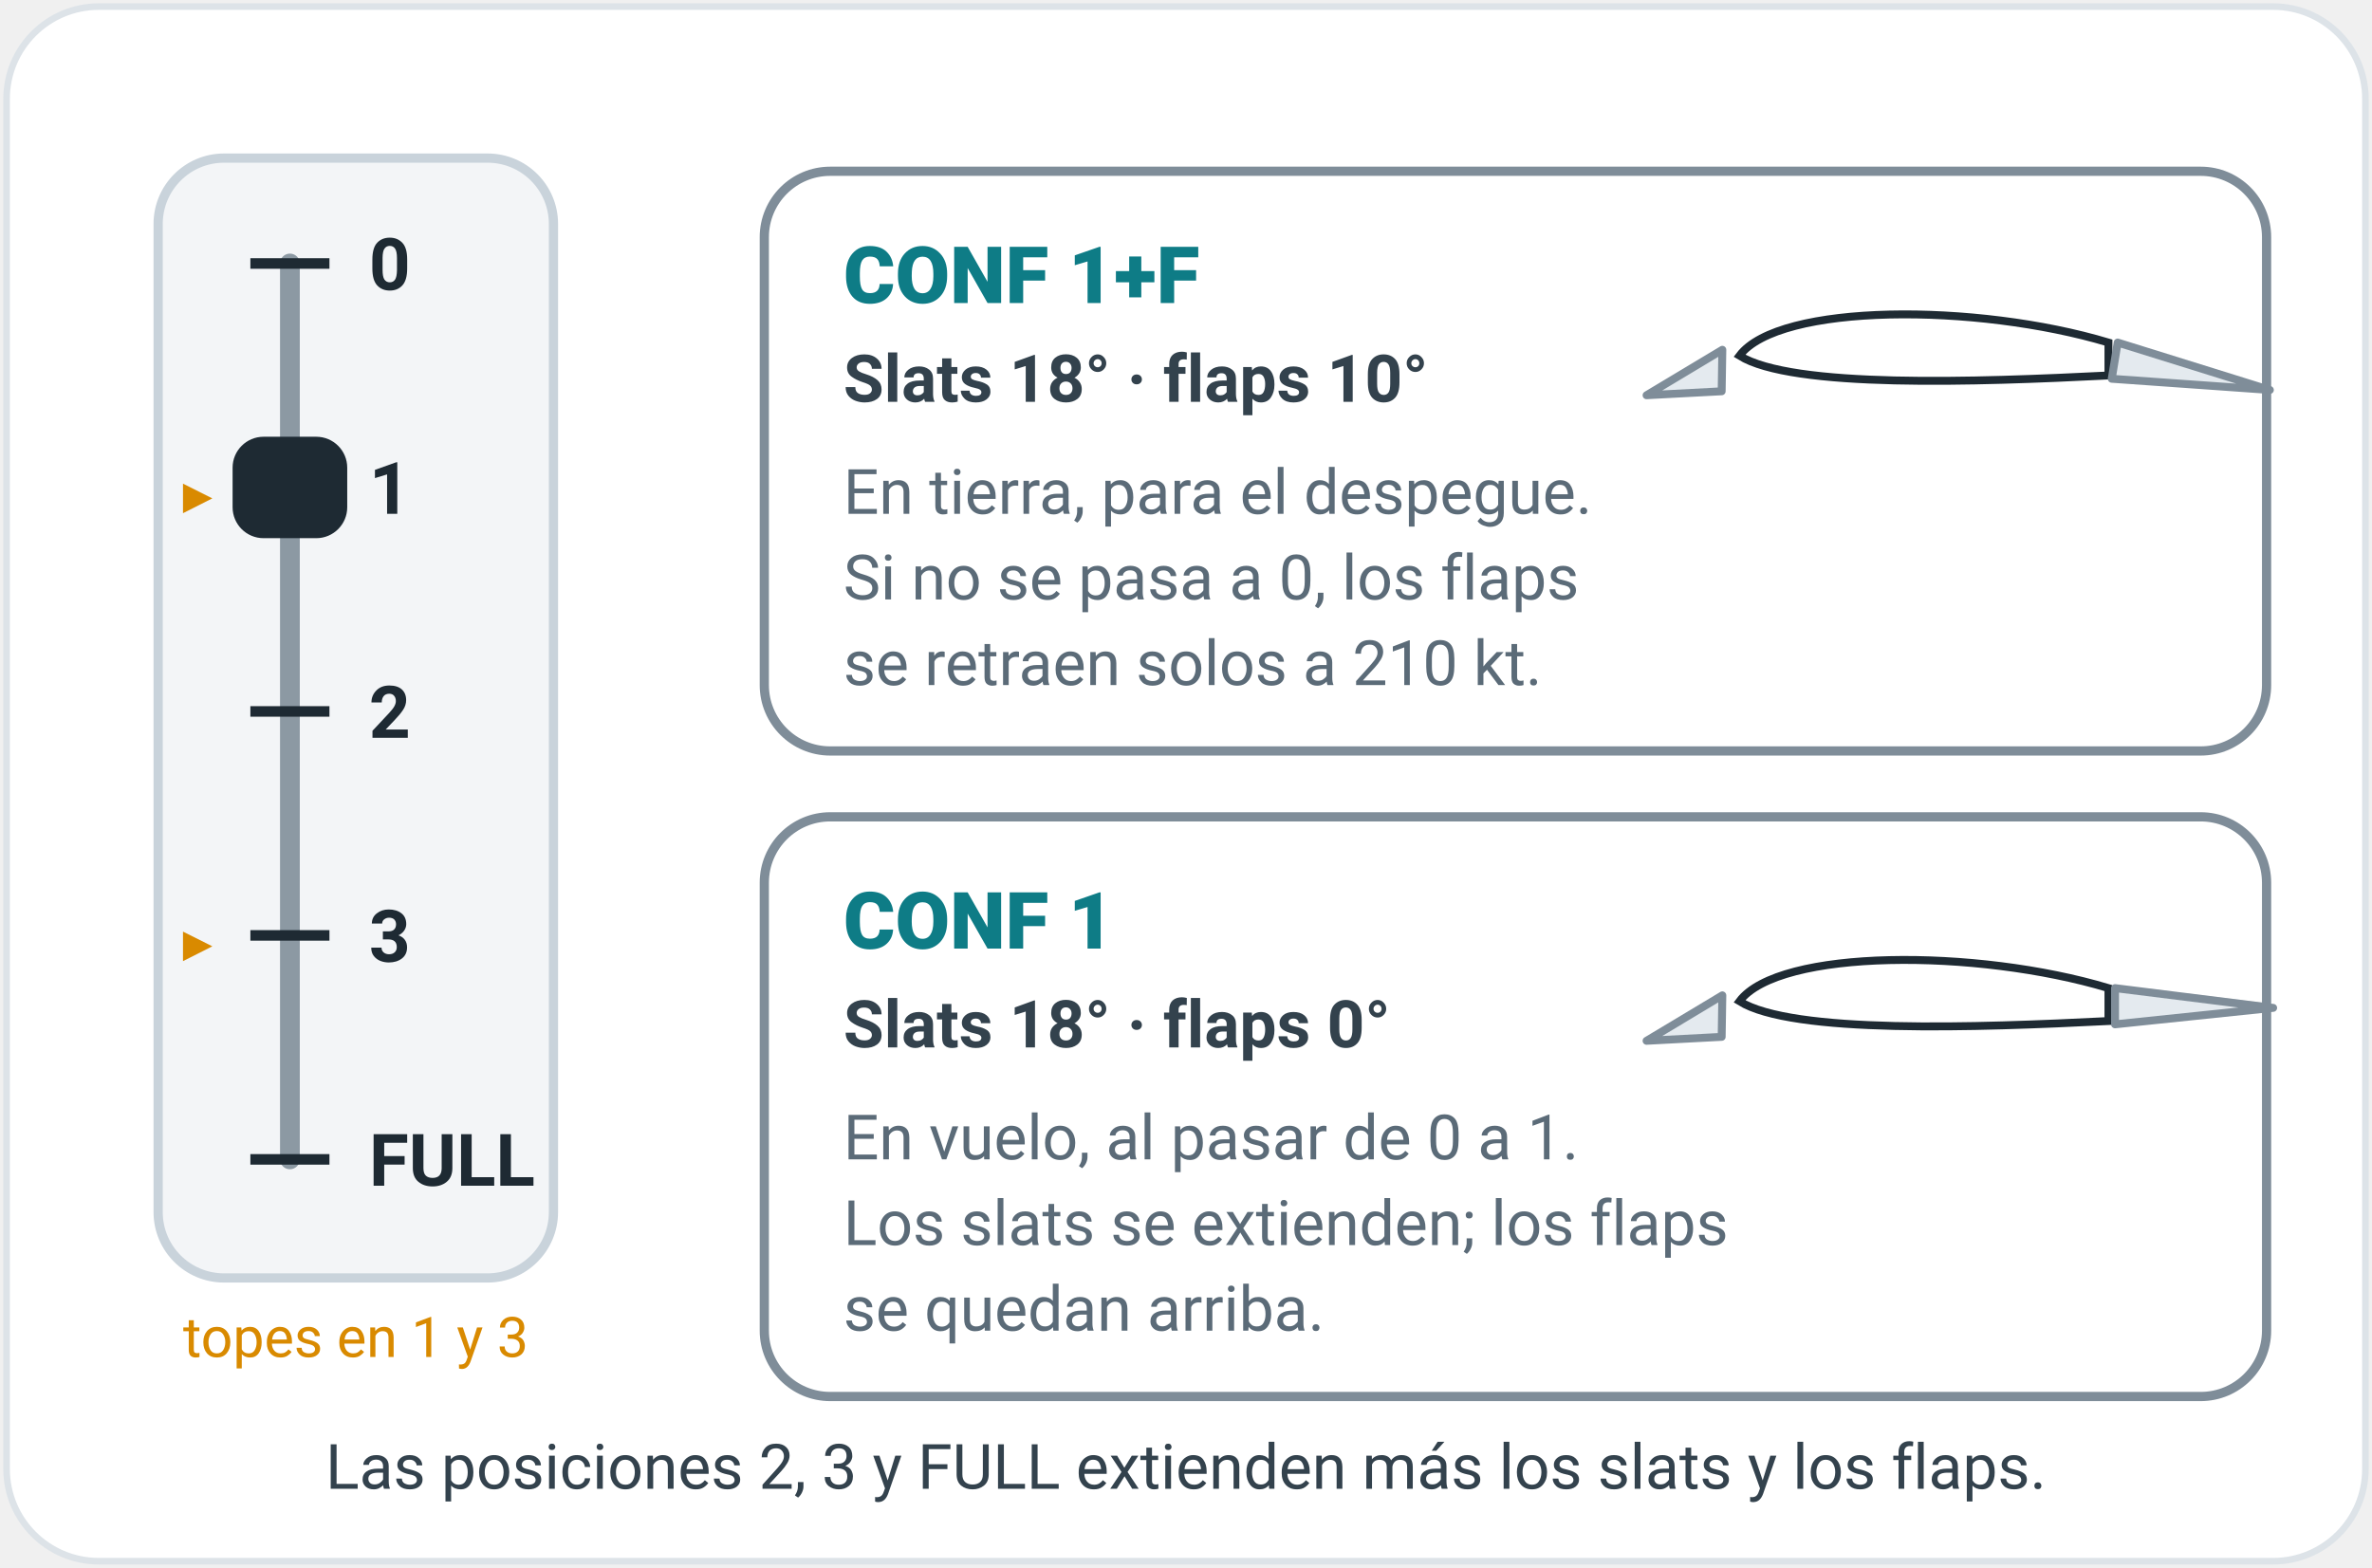
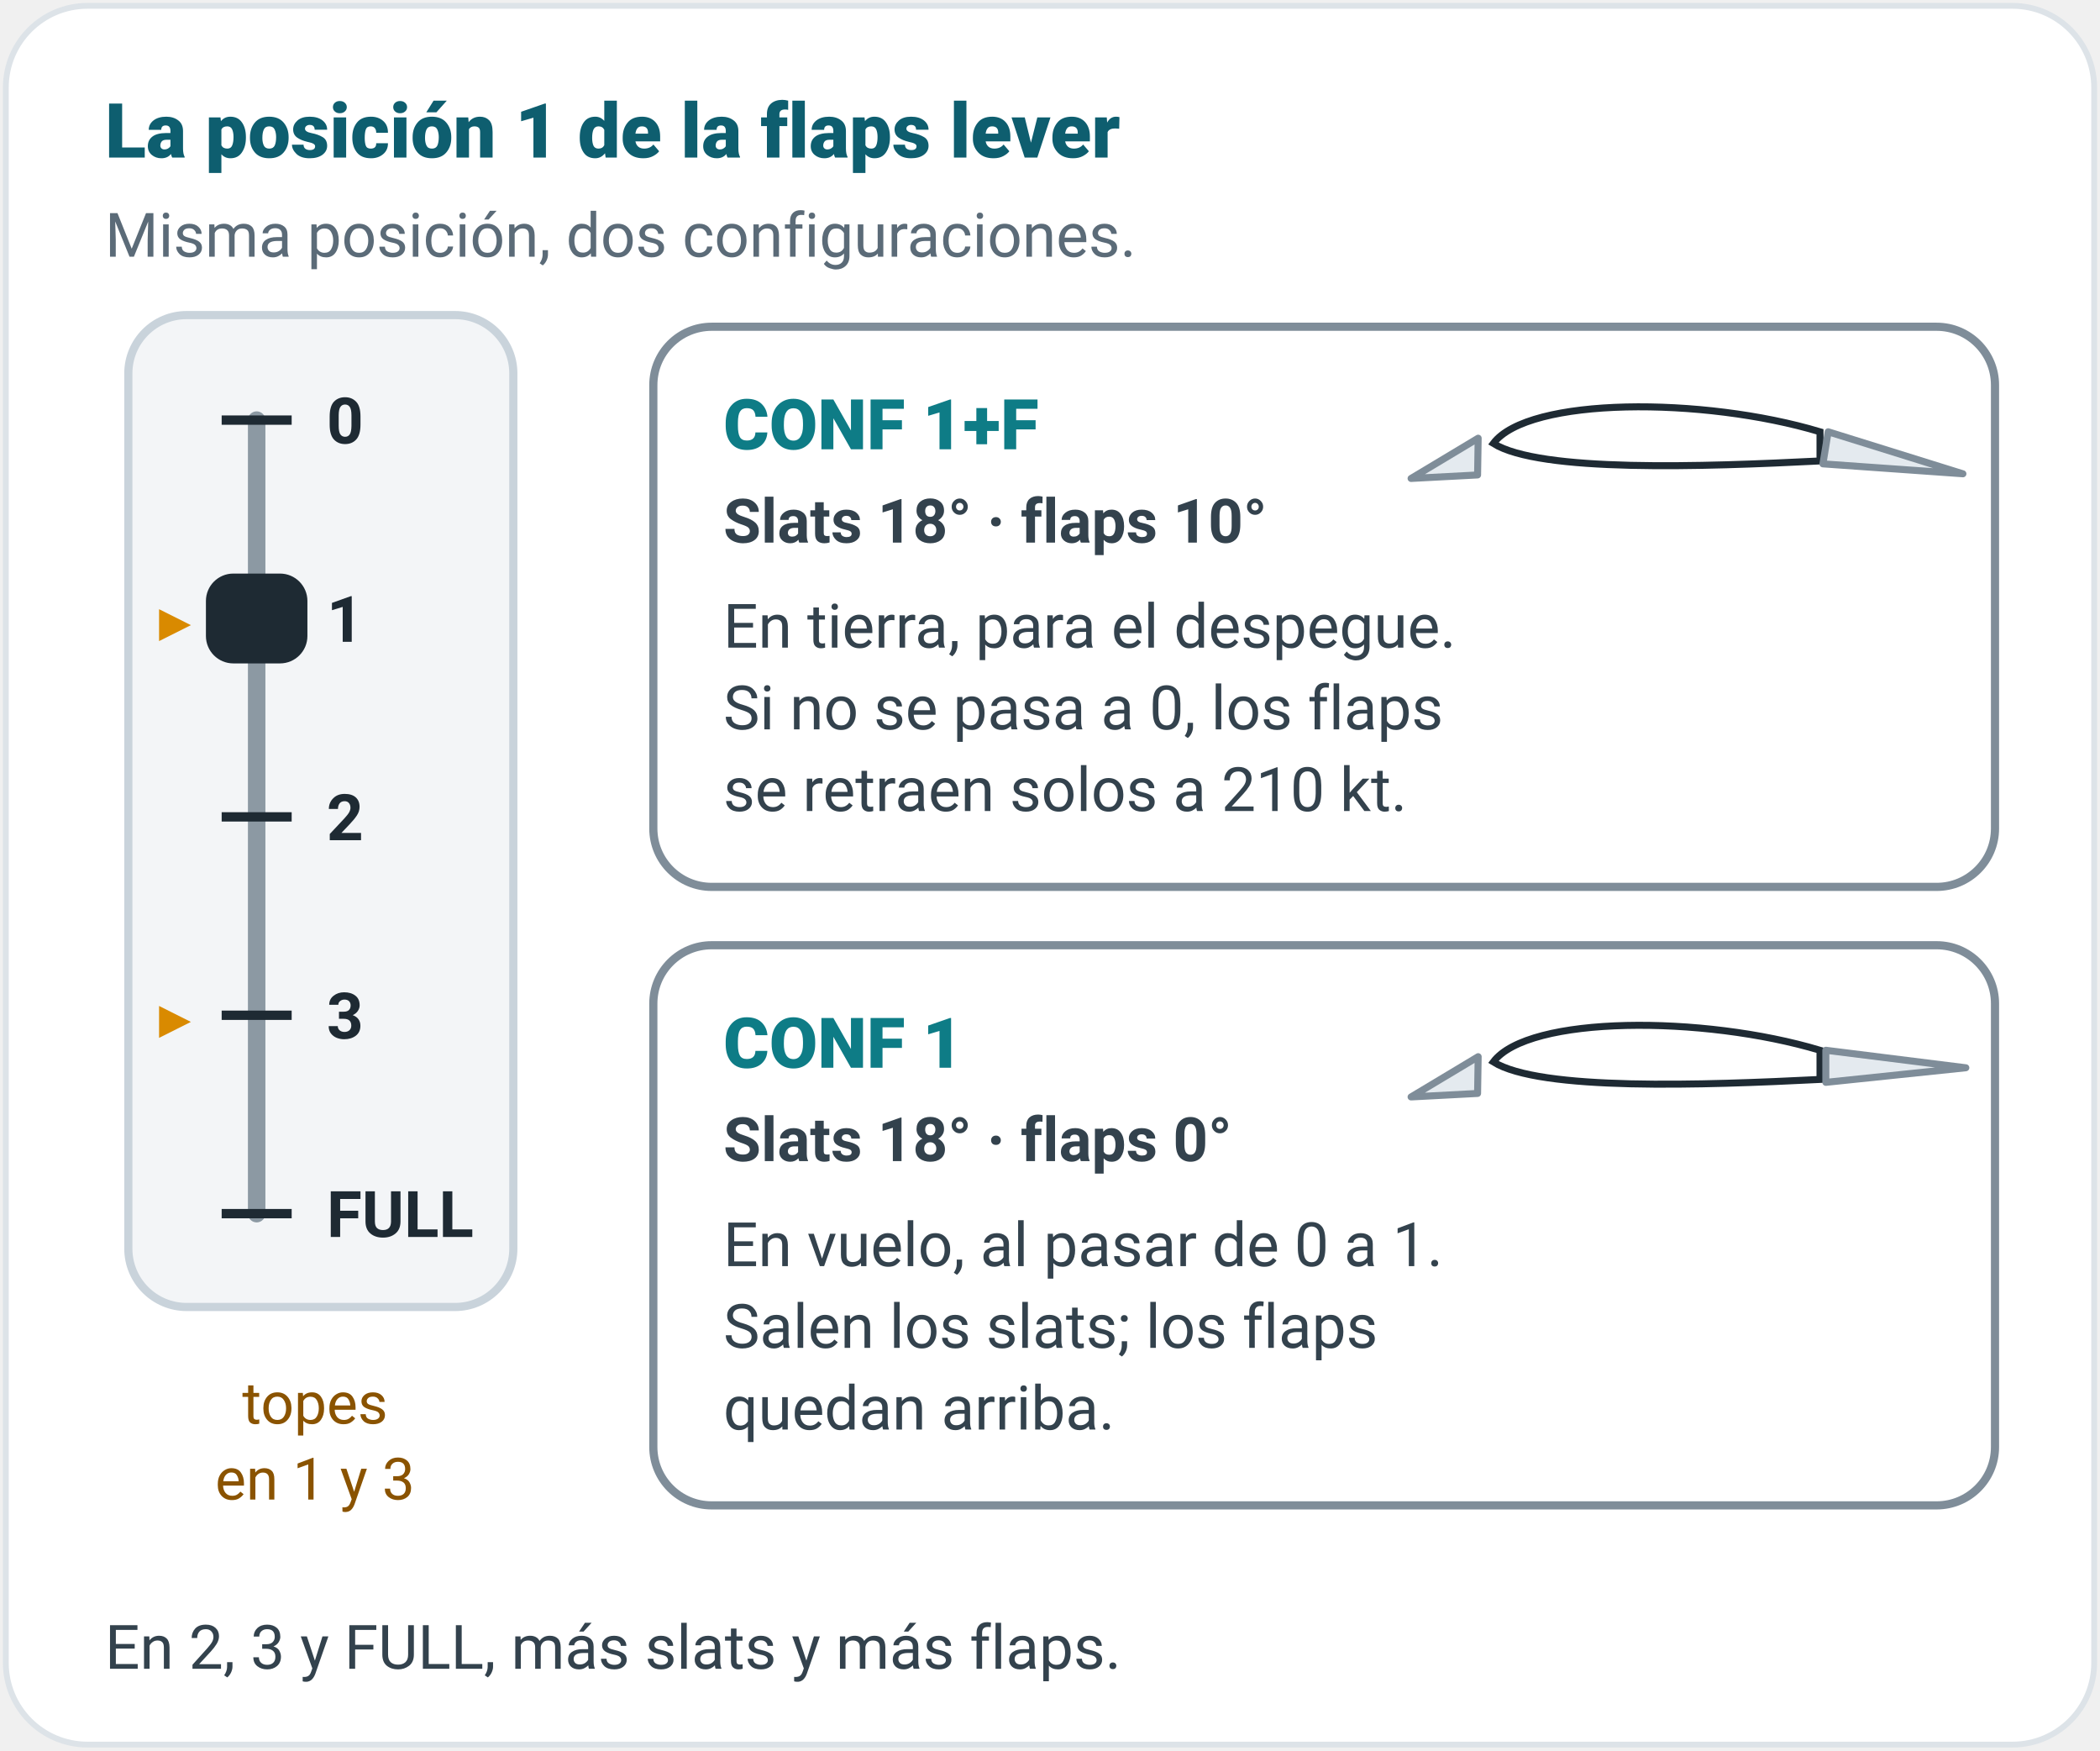
- <svg xmlns="http://www.w3.org/2000/svg" viewBox="0 0 360 238" font-family="system-ui, -apple-system, 'Segoe UI', Roboto, sans-serif" role="img" aria-labelledby="t d">
-   <rect x="1" y="1" width="358" height="236" rx="14" fill="#FFFFFF" stroke="#DDE3E8" />
-   <rect x="24" y="24" width="60" height="170" rx="10" fill="#F3F5F7" stroke="#C9D3DB" stroke-width="1.4" />
-   <line x1="44" y1="40" x2="44" y2="176" stroke="#8C99A3" stroke-width="3" stroke-linecap="round" />
-   <line x1="38" y1="40" x2="50" y2="40" stroke="#1E2A33" stroke-width="1.6" />
-   <text x="56" y="44" font-size="11" font-weight="700" fill="#1E2A33">0</text>
-   <line x1="38" y1="74" x2="50" y2="74" stroke="#1E2A33" stroke-width="1.6" />
-   <text x="56" y="78" font-size="11" font-weight="700" fill="#1E2A33">1</text>
-   <text x="30" y="78" text-anchor="middle" font-size="9" fill="#D98A00">▸</text>
-   <line x1="38" y1="108" x2="50" y2="108" stroke="#1E2A33" stroke-width="1.6" />
-   <text x="56" y="112" font-size="11" font-weight="700" fill="#1E2A33">2</text>
-   <line x1="38" y1="142" x2="50" y2="142" stroke="#1E2A33" stroke-width="1.6" />
-   <text x="56" y="146" font-size="11" font-weight="700" fill="#1E2A33">3</text>
-   <text x="30" y="146" text-anchor="middle" font-size="9" fill="#D98A00">▸</text>
-   <line x1="38" y1="176" x2="50" y2="176" stroke="#1E2A33" stroke-width="1.6" />
-   <text x="56" y="180" font-size="11" font-weight="700" fill="#1E2A33">FULL</text>
-   <rect x="36" y="67" width="16" height="14" rx="4" fill="#1E2A33" stroke="#1E2A33" stroke-width="1.4" />
-   <text x="54" y="206" text-anchor="middle" font-size="8.5" fill="#D98A00">topes en 1 y 3</text>
-   <rect x="116" y="26" width="228" height="88" rx="10" fill="#FFFFFF" stroke="#7F8D99" stroke-width="1.4" />
-   <text x="128" y="46" font-size="12" font-weight="800" fill="#0E7C86">CONF 1+F</text>
-   <text x="128" y="61" font-size="10" font-weight="700" fill="#33424D">Slats 18° · flaps 10°</text>
-   <text x="128" y="78" font-size="9.5" fill="#5B6B78">En tierra, para el despegue.</text>
-   <text x="128" y="91" font-size="9.5" fill="#5B6B78">Si no se pasa a 0, los flaps</text>
-   <text x="128" y="104" font-size="9.5" fill="#5B6B78">se retraen solos a 210 kt.</text>
-   <path d="M264 54 C270 46 300 46 320 52 L320 57 C300 58 272 59 264 54 Z" fill="#FFFFFF" stroke="#1E2A33" stroke-width="1.2" />
-   <polygon points="261.4,53.1 249.9,60 261.3,59.4" fill="#E4EAEF" stroke="#7F8D99" stroke-width="1.2" stroke-linejoin="round" />
-   <polygon points="321.4,52 344.5,59.2 320.5,57.5" fill="#E4EAEF" stroke="#7F8D99" stroke-width="1.2" stroke-linejoin="round" />
-   <rect x="116" y="124" width="228" height="88" rx="10" fill="#FFFFFF" stroke="#7F8D99" stroke-width="1.4" />
-   <text x="128" y="144" font-size="12" font-weight="800" fill="#0E7C86">CONF 1</text>
-   <text x="128" y="159" font-size="10" font-weight="700" fill="#33424D">Slats 18° · flaps 0°</text>
-   <text x="128" y="176" font-size="9.5" fill="#5B6B78">En vuelo, al pasar de 0 a 1.</text>
-   <text x="128" y="189" font-size="9.5" fill="#5B6B78">Los slats se extienden; los flaps</text>
-   <text x="128" y="202" font-size="9.5" fill="#5B6B78">se quedan arriba.</text>
-   <path d="M264 152 C270 144 300 144 320 150 L320 155 C300 156 272 157 264 152 Z" fill="#FFFFFF" stroke="#1E2A33" stroke-width="1.2" />
-   <polygon points="261.4,151.1 249.9,158 261.3,157.4" fill="#E4EAEF" stroke="#7F8D99" stroke-width="1.2" stroke-linejoin="round" />
-   <polygon points="321,150 345,153 321,155.5" fill="#E4EAEF" stroke="#7F8D99" stroke-width="1.2" stroke-linejoin="round" />
-   <text x="180" y="226" text-anchor="middle" font-size="9.5" fill="#33424D">Las posiciones 2, 3 y FULL extienden más los slats y los flaps.</text>
+ <svg xmlns="http://www.w3.org/2000/svg" viewBox="0 0 360 300" font-family="system-ui, -apple-system, 'Segoe UI', Roboto, sans-serif" role="img" aria-labelledby="t d">
+   <rect x="1" y="1" width="358" height="298" rx="14" fill="#FFFFFF" stroke="#DDE3E8" />
+   <text x="18" y="27" font-size="13" font-weight="800" fill="#0E5E6F">La posición 1 de la flaps lever</text>
+   <text x="18" y="44" font-size="10.5" fill="#5B6B78">Misma posición, dos configuraciones.</text>
+   <rect x="22" y="54" width="66" height="170" rx="10" fill="#F3F5F7" stroke="#C9D3DB" stroke-width="1.4" />
+   <line x1="44" y1="72" x2="44" y2="208" stroke="#8C99A3" stroke-width="3" stroke-linecap="round" />
+   <line x1="38" y1="72" x2="50" y2="72" stroke="#1E2A33" stroke-width="1.6" />
+   <text x="56" y="76" font-size="11" font-weight="700" fill="#1E2A33">0</text>
+   <line x1="38" y1="106" x2="50" y2="106" stroke="#1E2A33" stroke-width="1.6" />
+   <text x="56" y="110" font-size="11" font-weight="700" fill="#1E2A33">1</text>
+   <text x="30" y="110" text-anchor="middle" font-size="11" fill="#D98A00">▸</text>
+   <line x1="38" y1="140" x2="50" y2="140" stroke="#1E2A33" stroke-width="1.6" />
+   <text x="56" y="144" font-size="11" font-weight="700" fill="#1E2A33">2</text>
+   <line x1="38" y1="174" x2="50" y2="174" stroke="#1E2A33" stroke-width="1.6" />
+   <text x="56" y="178" font-size="11" font-weight="700" fill="#1E2A33">3</text>
+   <text x="30" y="178" text-anchor="middle" font-size="11" fill="#D98A00">▸</text>
+   <line x1="38" y1="208" x2="50" y2="208" stroke="#1E2A33" stroke-width="1.6" />
+   <text x="56" y="212" font-size="11" font-weight="700" fill="#1E2A33">FULL</text>
+   <rect x="36" y="99" width="16" height="14" rx="4" fill="#1E2A33" stroke="#1E2A33" stroke-width="1.4" />
+   <text x="54" y="244" text-anchor="middle" font-size="10" fill="#8A5300">topes</text>
+   <text x="54" y="257" text-anchor="middle" font-size="10" fill="#8A5300">en 1 y 3</text>
+   <rect x="112" y="56" width="230" height="96" rx="10" fill="#FFFFFF" stroke="#7F8D99" stroke-width="1.4" />
+   <text x="124" y="77" font-size="12" font-weight="800" fill="#0E7C86">CONF 1+F</text>
+   <text x="124" y="93" font-size="10.5" font-weight="700" fill="#33424D">Slats 18° · flaps 10°</text>
+   <text x="124" y="111" font-size="10.5" fill="#33424D">En tierra, para el despegue.</text>
+   <text x="124" y="125" font-size="10.5" fill="#33424D">Si no se pasa a 0, los flaps</text>
+   <text x="124" y="139" font-size="10.5" fill="#33424D">se retraen solos a 210 kt.</text>
+   <path d="M256 76 C262 68 292 68 312 74 L312 79 C292 80 264 81 256 76 Z" fill="#FFFFFF" stroke="#1E2A33" stroke-width="1.2" />
+   <polygon points="253.4,75.1 241.9,82 253.3,81.4" fill="#E4EAEF" stroke="#7F8D99" stroke-width="1.2" stroke-linejoin="round" />
+   <polygon points="313.4,74 336.5,81.2 312.5,79.5" fill="#E4EAEF" stroke="#7F8D99" stroke-width="1.2" stroke-linejoin="round" />
+   <rect x="112" y="162" width="230" height="96" rx="10" fill="#FFFFFF" stroke="#7F8D99" stroke-width="1.4" />
+   <text x="124" y="183" font-size="12" font-weight="800" fill="#0E7C86">CONF 1</text>
+   <text x="124" y="199" font-size="10.5" font-weight="700" fill="#33424D">Slats 18° · flaps 0°</text>
+   <text x="124" y="217" font-size="10.5" fill="#33424D">En vuelo, al pasar de 0 a 1.</text>
+   <text x="124" y="231" font-size="10.5" fill="#33424D">Salen los slats; los flaps</text>
+   <text x="124" y="245" font-size="10.5" fill="#33424D">quedan arriba.</text>
+   <path d="M256 182 C262 174 292 174 312 180 L312 185 C292 186 264 187 256 182 Z" fill="#FFFFFF" stroke="#1E2A33" stroke-width="1.2" />
+   <polygon points="253.4,181.1 241.9,188 253.3,187.4" fill="#E4EAEF" stroke="#7F8D99" stroke-width="1.2" stroke-linejoin="round" />
+   <polygon points="313,180 337,183 313,185.5" fill="#E4EAEF" stroke="#7F8D99" stroke-width="1.2" stroke-linejoin="round" />
+   <text x="18" y="286" font-size="10.5" fill="#33424D">En 2, 3 y FULL, más slats y más flaps.</text>
</svg>
